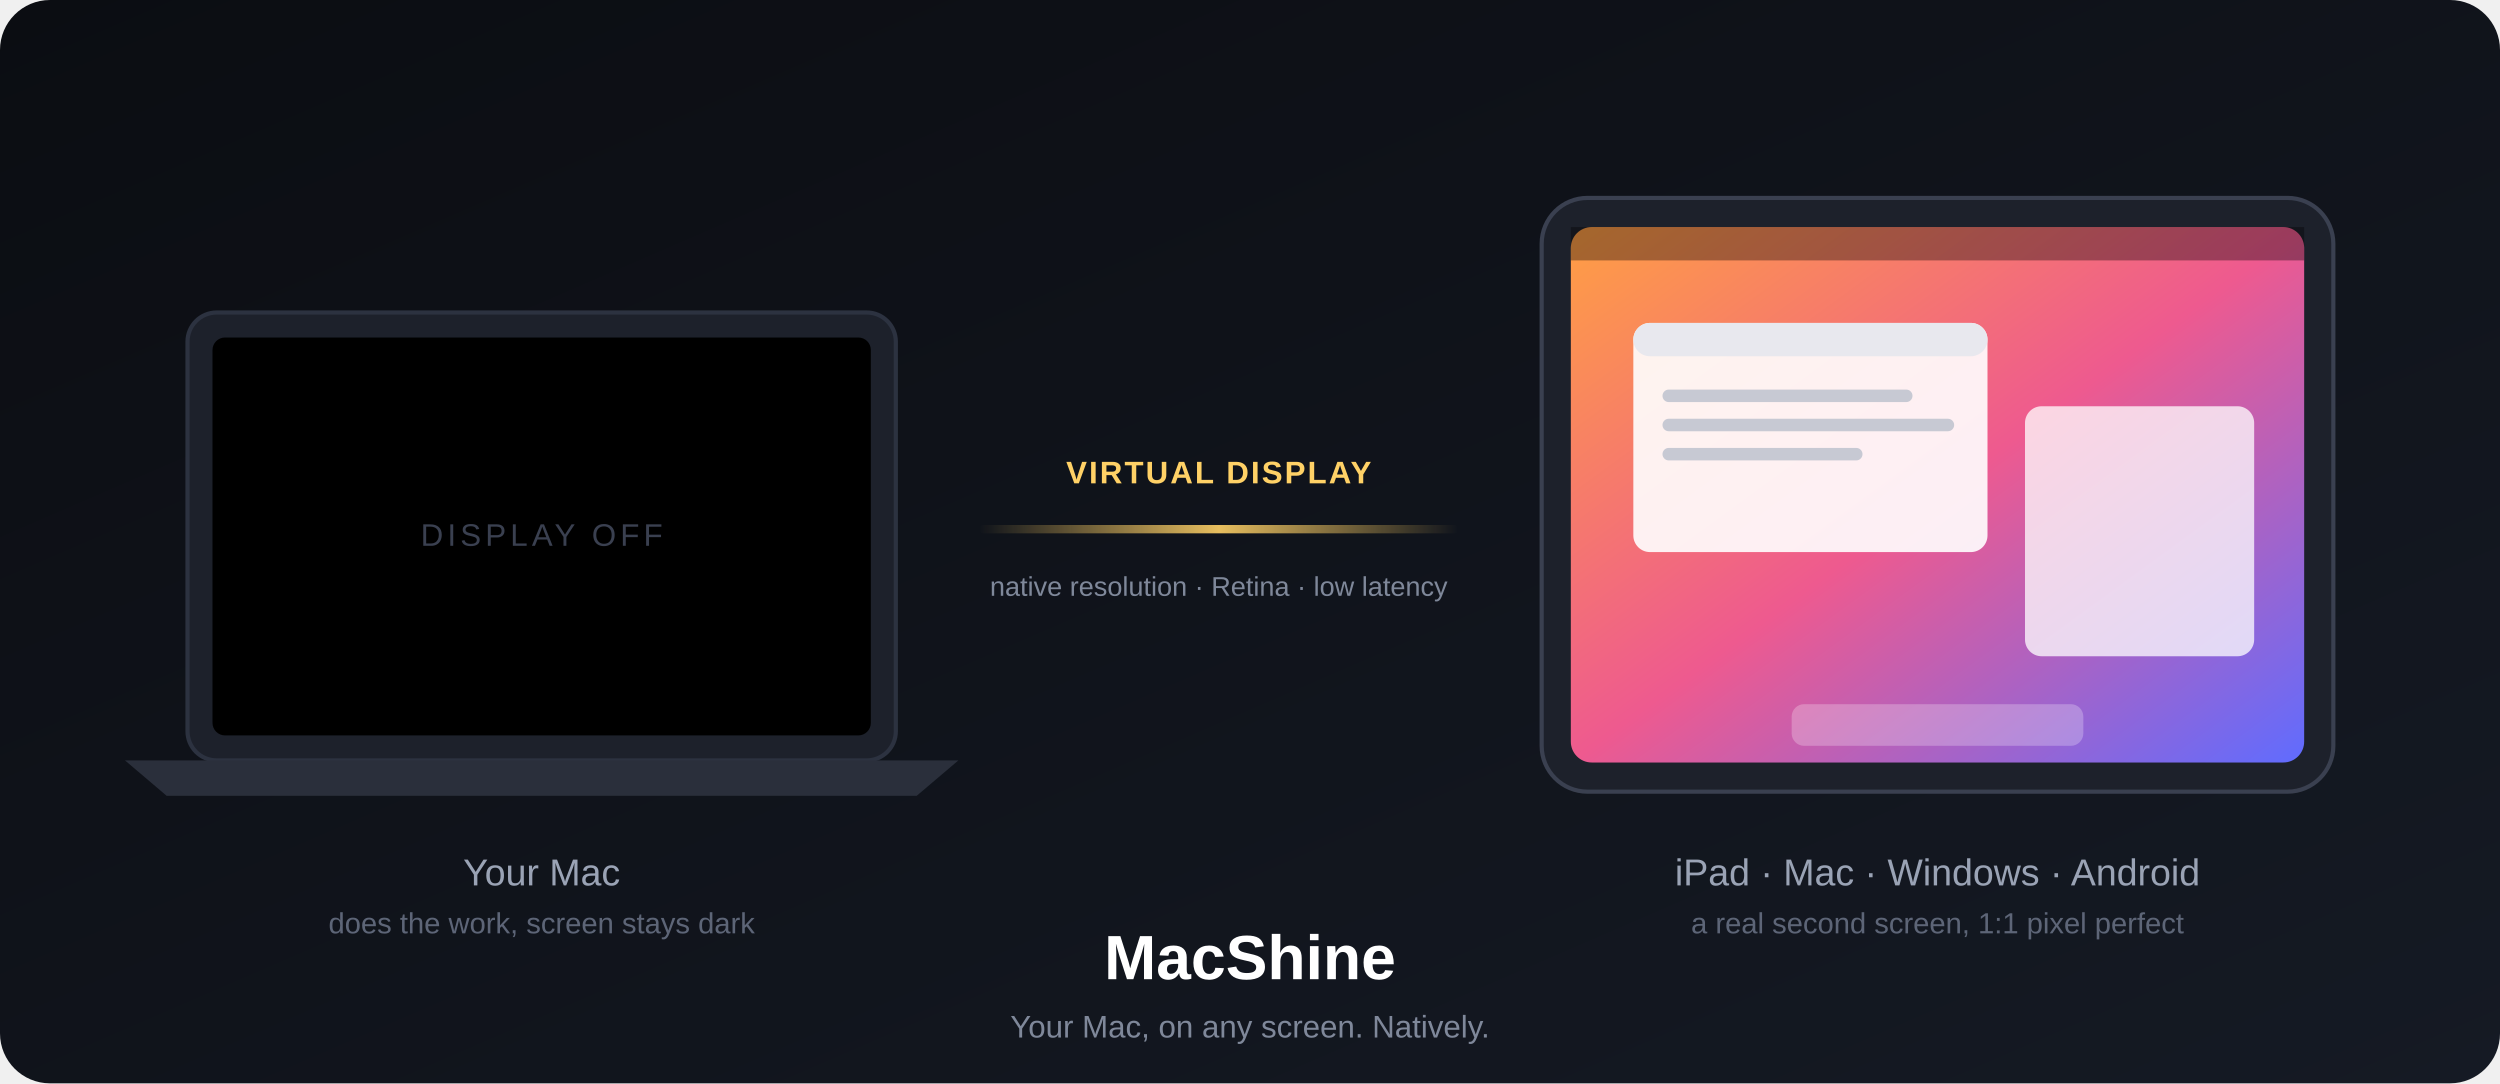
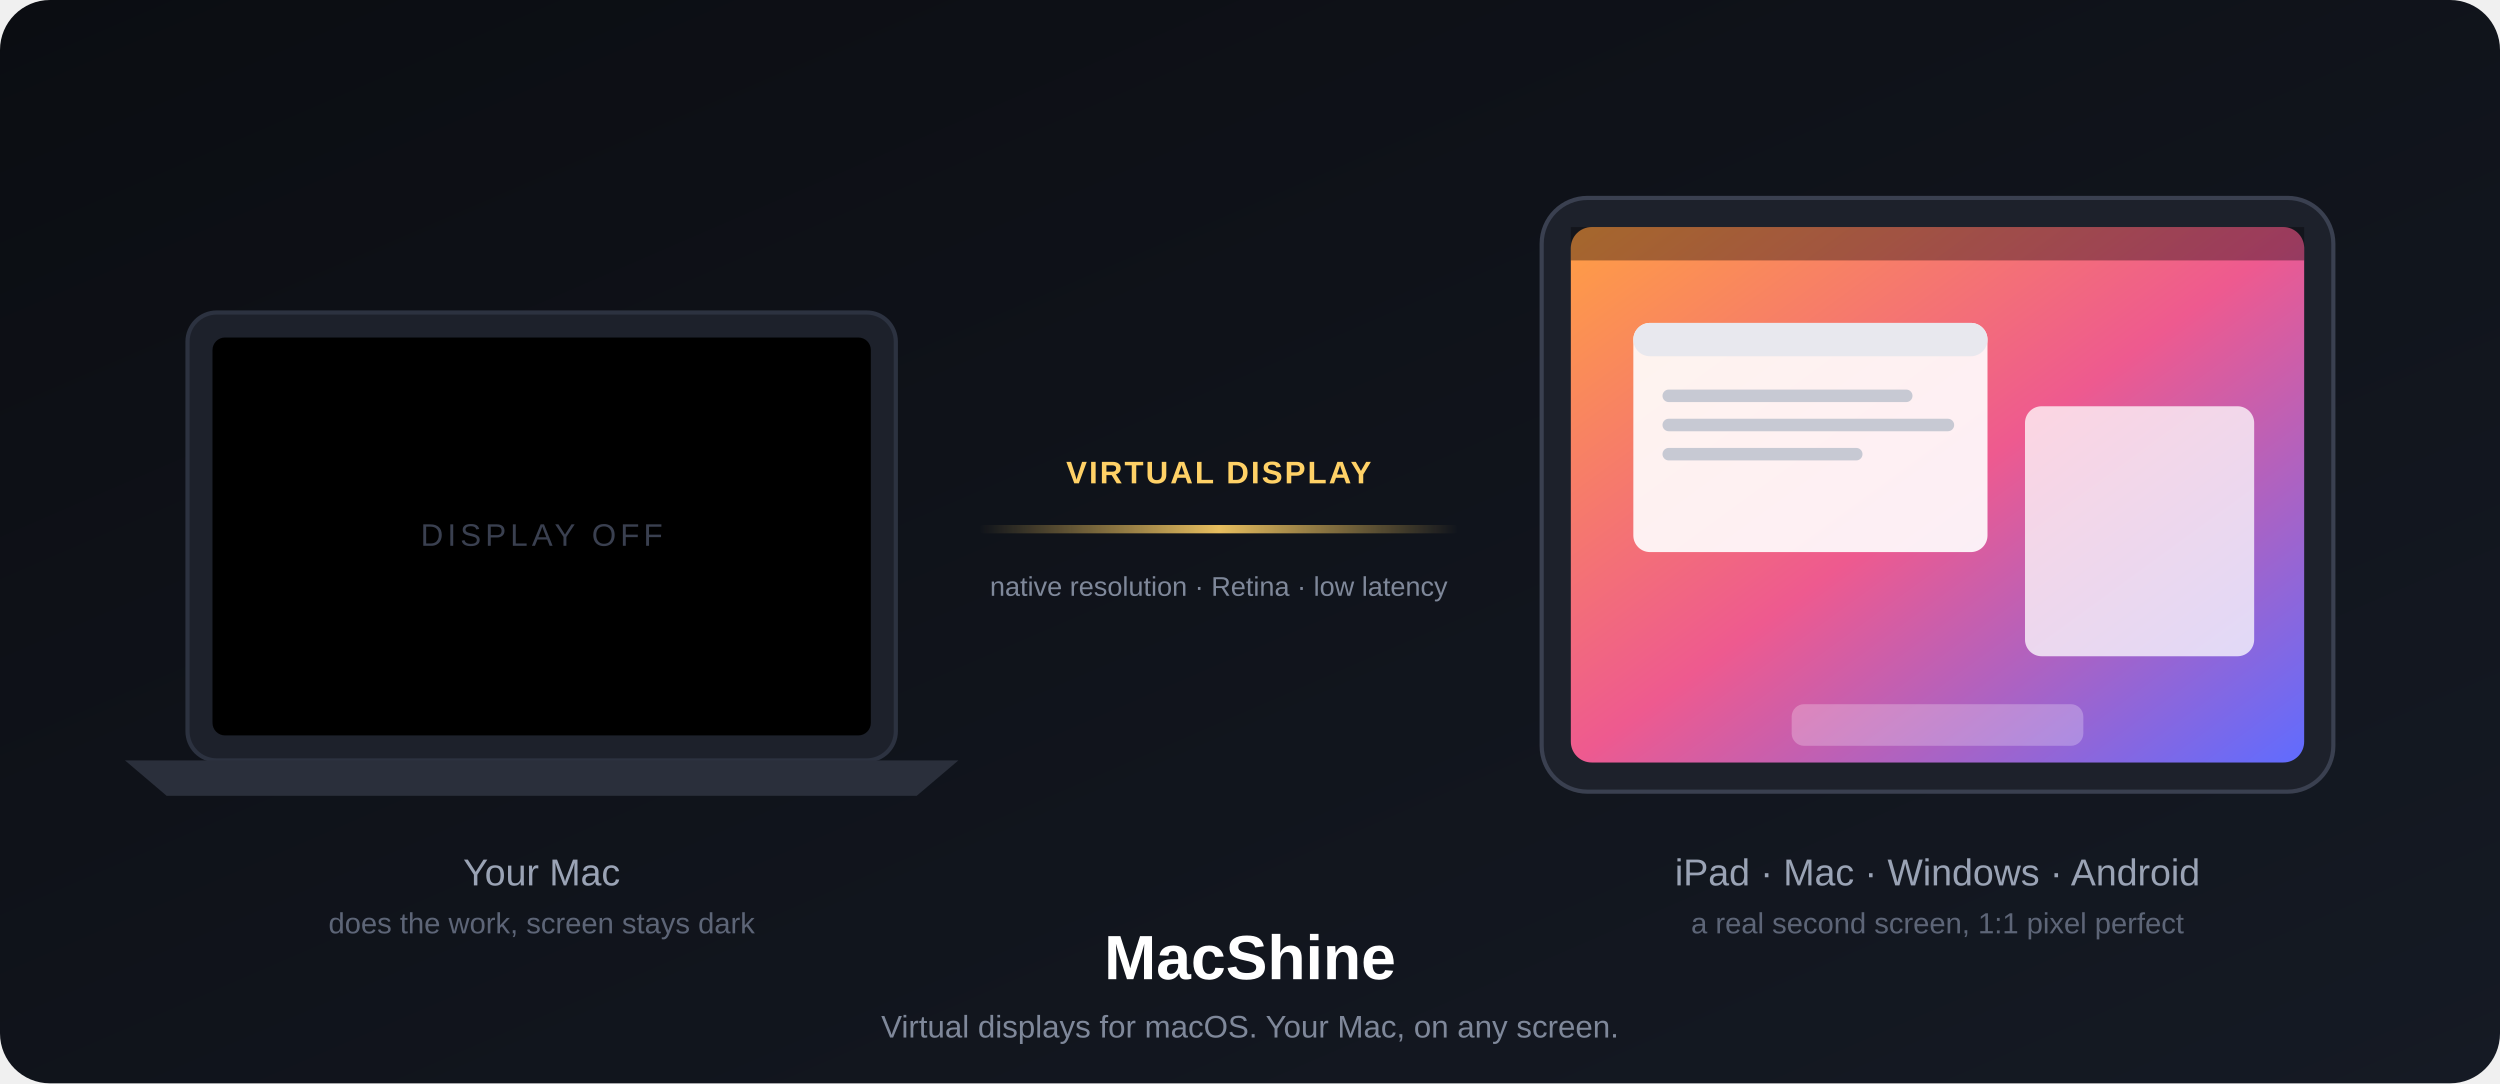
<svg xmlns="http://www.w3.org/2000/svg" width="1200" height="520" viewBox="0 0 1200 520" font-family="-apple-system, BlinkMacSystemFont, 'SF Pro Display', 'Helvetica Neue', Arial, sans-serif">
  <defs>
    <linearGradient id="bg" x1="0" y1="0" x2="1" y2="1">
      <stop offset="0" stop-color="#0b0d12" />
      <stop offset="1" stop-color="#151a24" />
    </linearGradient>
    <linearGradient id="screen" x1="0" y1="0" x2="1" y2="1">
      <stop offset="0" stop-color="#ff9f43" />
      <stop offset="0.5" stop-color="#ee5a8f" />
      <stop offset="1" stop-color="#5f6cff" />
    </linearGradient>
    <linearGradient id="beam" x1="0" y1="0" x2="1" y2="0">
      <stop offset="0" stop-color="#ffd166" stop-opacity="0" />
      <stop offset="0.5" stop-color="#ffd166" stop-opacity="0.9" />
      <stop offset="1" stop-color="#ffd166" stop-opacity="0" />
    </linearGradient>
  </defs>
  <rect width="1200" height="520" rx="24" fill="url(#bg)" />
  <g transform="translate(90,150)">
    <rect x="0" y="0" width="340" height="215" rx="14" fill="#1d212b" stroke="#2c3240" stroke-width="2" />
    <rect x="12" y="12" width="316" height="191" rx="6" fill="#000" />
    <text x="170" y="112" text-anchor="middle" fill="#3a4050" font-size="15" letter-spacing="2">DISPLAY OFF</text>
    <path d="M-30 215 H370 L350 232 H-10 Z" fill="#2a2f3b" />
    <text x="170" y="275" text-anchor="middle" fill="#9aa3b5" font-size="18">Your Mac</text>
    <text x="170" y="298" text-anchor="middle" fill="#5d6577" font-size="14">does the work, screen stays dark</text>
  </g>
  <rect x="470" y="252" width="230" height="4" rx="2" fill="url(#beam)" />
  <text x="585" y="232" text-anchor="middle" fill="#ffd166" font-size="15" font-weight="600" letter-spacing="1">VIRTUAL DISPLAY</text>
  <text x="585" y="286" text-anchor="middle" fill="#7f889a" font-size="13">native resolution · Retina · low latency</text>
  <g transform="translate(740,95)">
    <rect x="0" y="0" width="380" height="285" rx="22" fill="#1d212b" stroke="#3a4050" stroke-width="2" />
    <rect x="14" y="14" width="352" height="257" rx="10" fill="url(#screen)" />
    <rect x="14" y="14" width="352" height="16" rx="0" fill="#000" fill-opacity="0.35" />
    <rect x="120" y="243" width="140" height="20" rx="6" fill="#fff" fill-opacity="0.25" />
    <rect x="44" y="60" width="170" height="110" rx="8" fill="#fff" fill-opacity="0.9" />
    <rect x="44" y="60" width="170" height="16" rx="8" fill="#e8e8ee" />
    <rect x="58" y="92" width="120" height="6" rx="3" fill="#c7c9d3" />
    <rect x="58" y="106" width="140" height="6" rx="3" fill="#c7c9d3" />
    <rect x="58" y="120" width="96" height="6" rx="3" fill="#c7c9d3" />
    <rect x="232" y="100" width="110" height="120" rx="8" fill="#fff" fill-opacity="0.75" />
    <text x="190" y="330" text-anchor="middle" fill="#9aa3b5" font-size="18">iPad · Mac · Windows · Android</text>
    <text x="190" y="353" text-anchor="middle" fill="#5d6577" font-size="14">a real second screen, 1:1 pixel perfect</text>
  </g>
  <text x="600" y="470" text-anchor="middle" fill="#ffffff" font-size="30" font-weight="700">MacShine</text>
-   <text x="600" y="498" text-anchor="middle" fill="#7f889a" font-size="15">Your Mac, on any screen. Natively.</text>
+   <text x="600" y="498" text-anchor="middle" fill="#7f889a" font-size="15">Virtual displays for macOS. Your Mac, on any screen.</text>
</svg>
